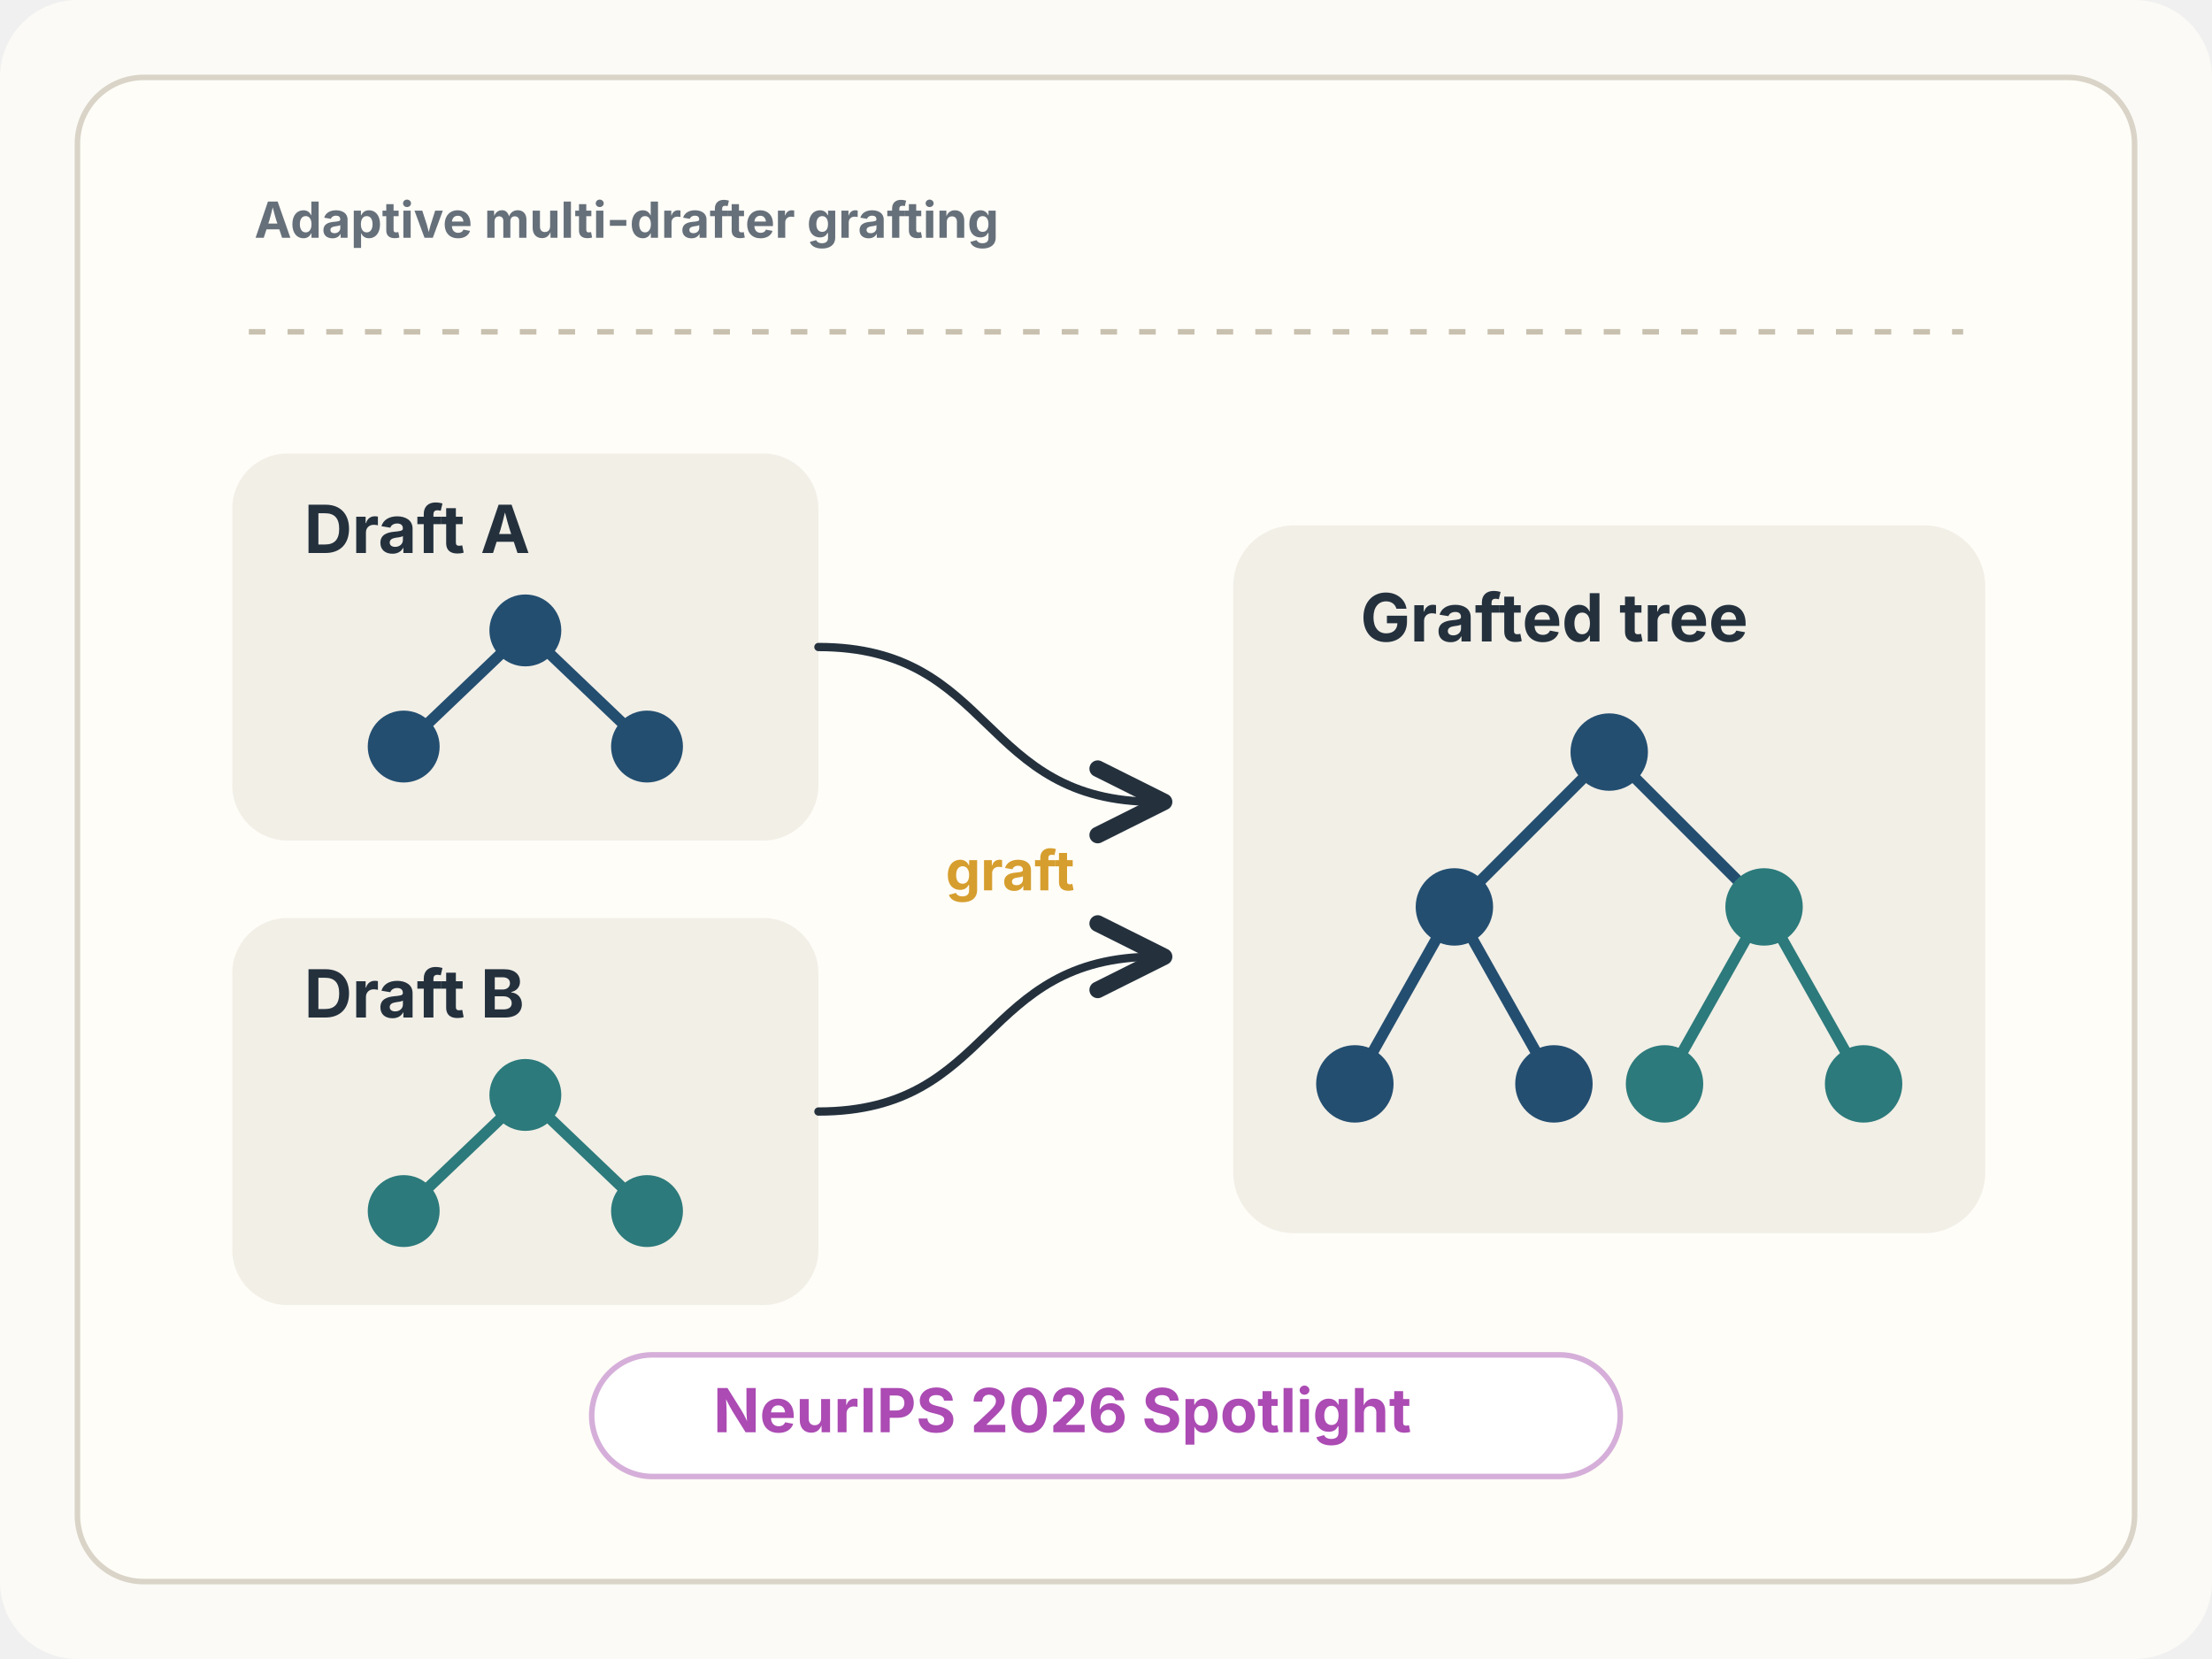
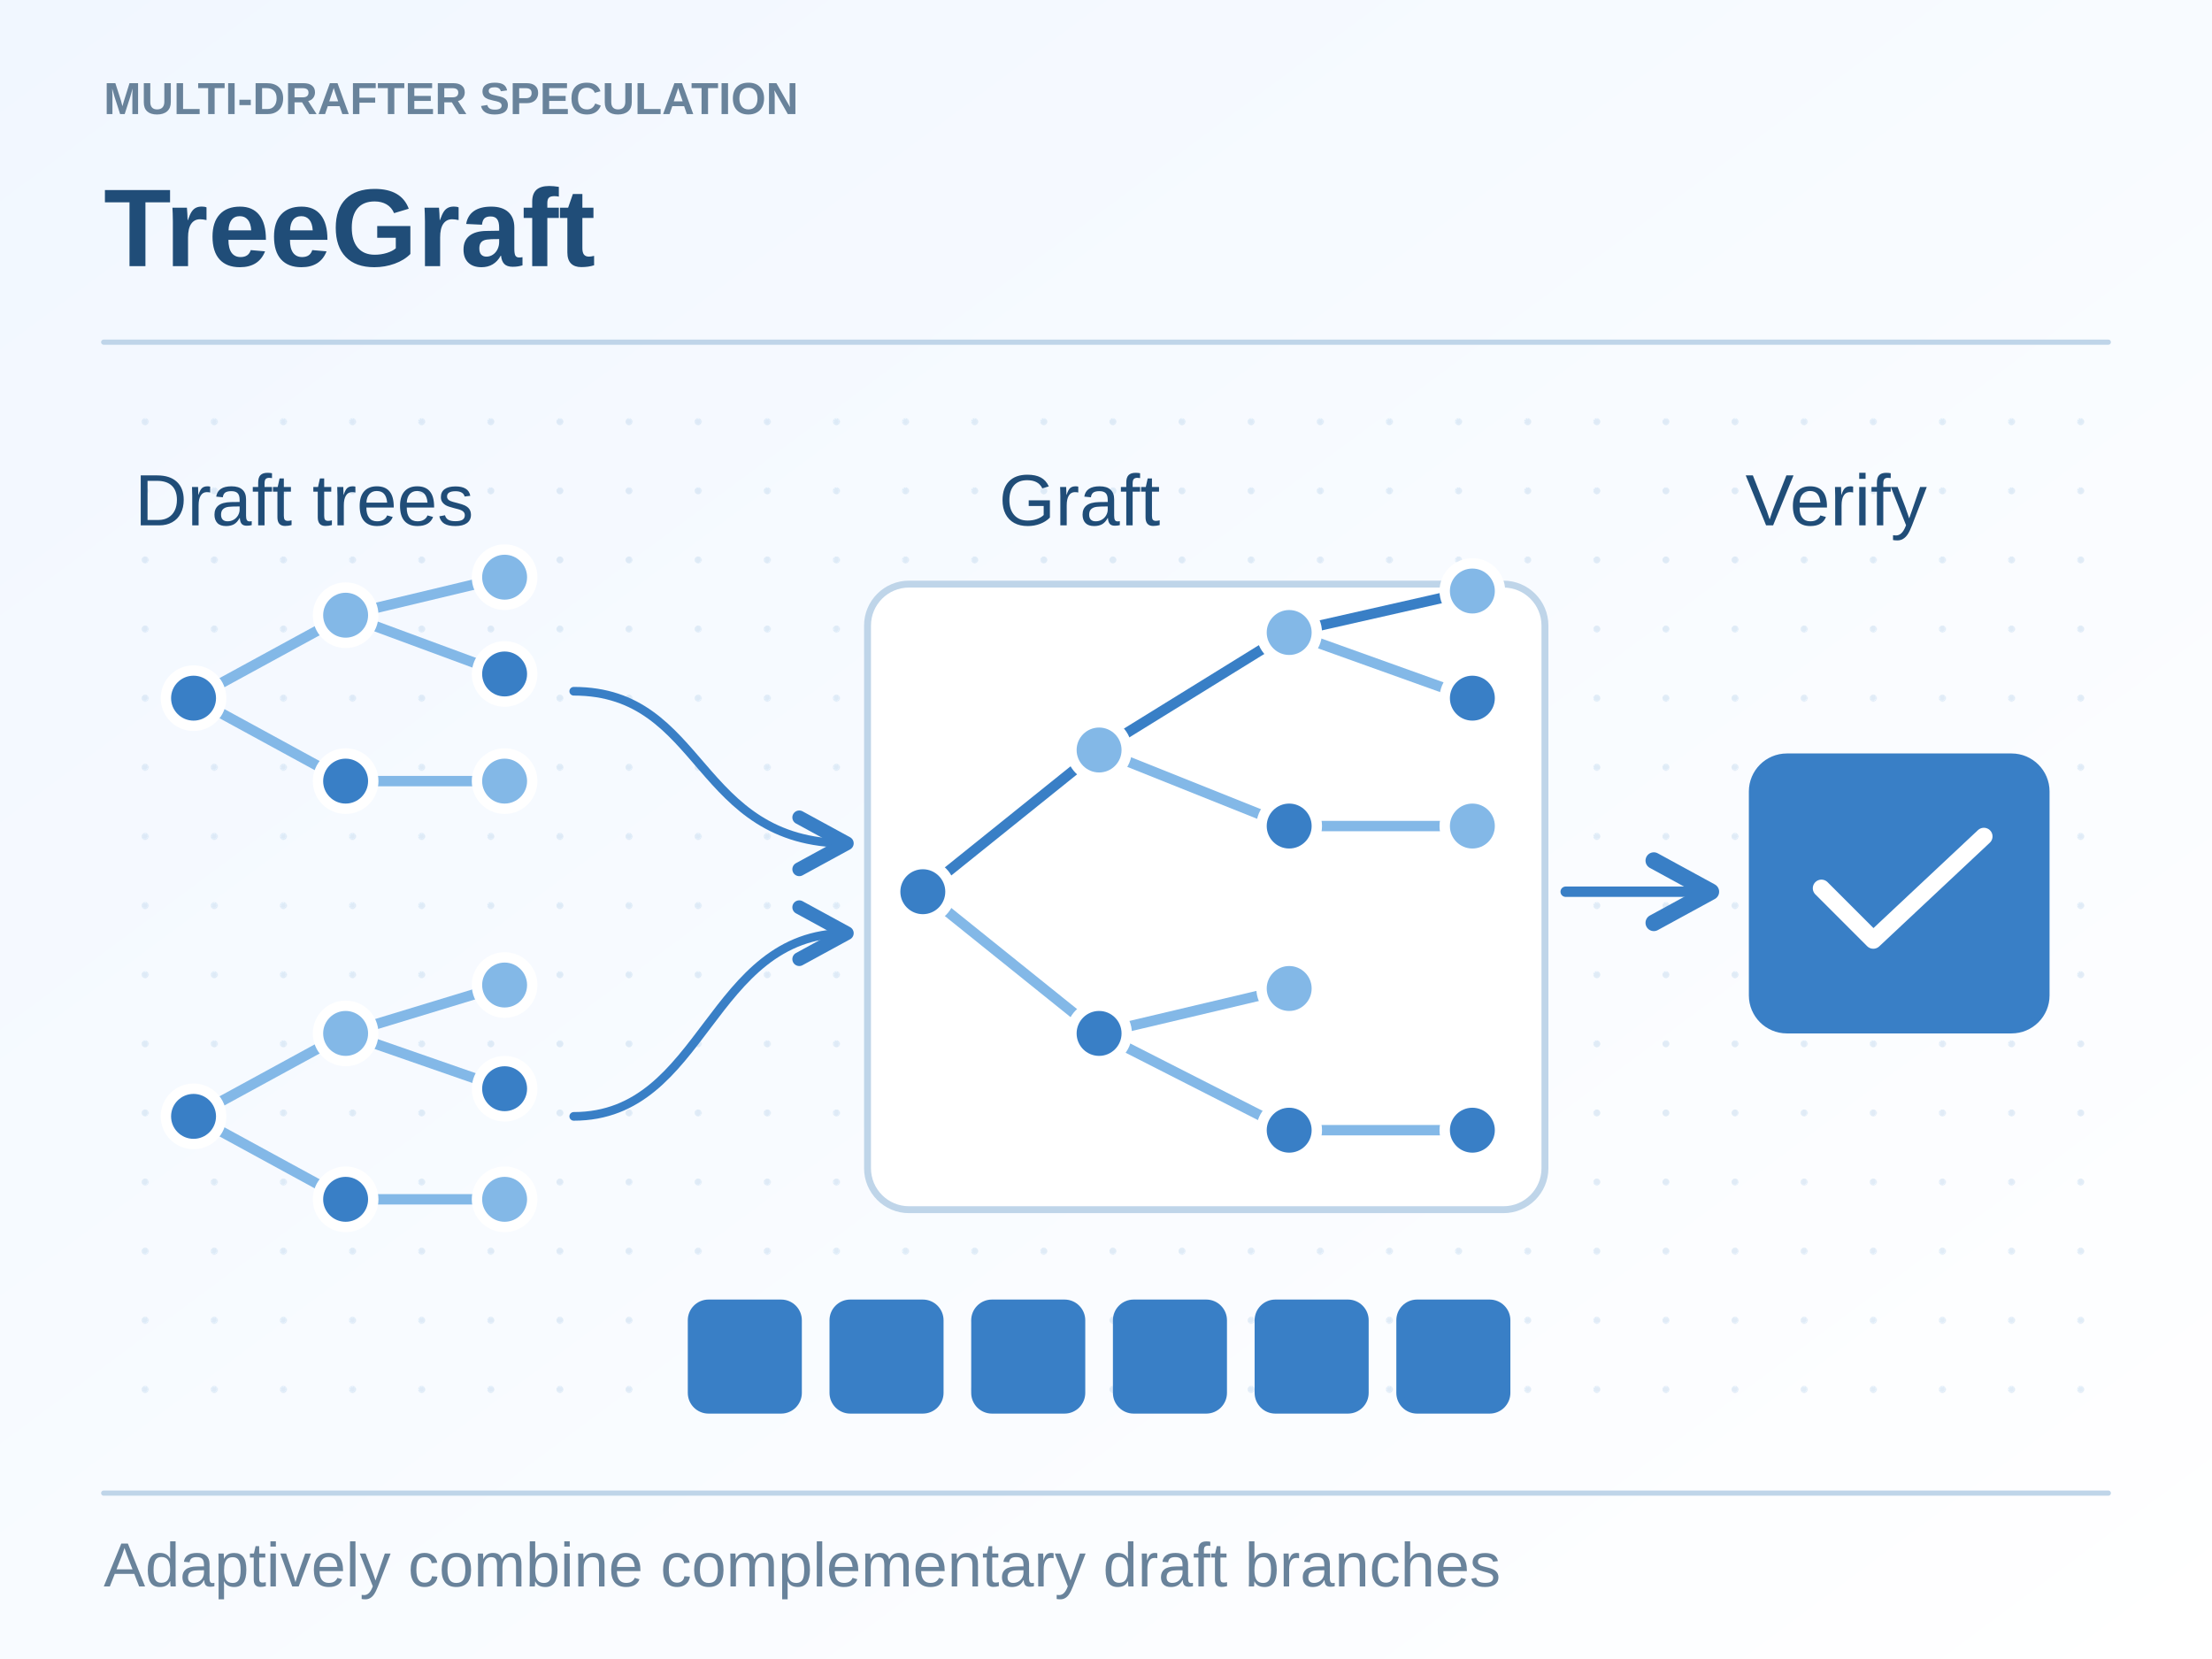
- <svg xmlns="http://www.w3.org/2000/svg" width="800" height="600" viewBox="0 0 800 600" fill="none">
+ <svg xmlns="http://www.w3.org/2000/svg" width="640" height="480" viewBox="0 0 640 480" role="img" aria-labelledby="title desc">
  <defs>
-     <marker id="graft-arrow" markerWidth="10" markerHeight="10" refX="8" refY="5" orient="auto">
-       <path d="M1 1L9 5L1 9" fill="none" stroke="#24313d" stroke-width="2" stroke-linecap="round" stroke-linejoin="round" />
+     <linearGradient id="paper" x1="0" y1="0" x2="1" y2="1">
+       <stop stop-color="#f1f7ff" />
+       <stop offset="1" stop-color="#ffffff" />
+     </linearGradient>
+     <pattern id="dots" width="20" height="20" patternUnits="userSpaceOnUse">
+       <circle cx="2" cy="2" r="1" fill="#caddef" />
+     </pattern>
+     <marker id="arrow" markerWidth="8" markerHeight="8" refX="6.5" refY="4" orient="auto-start-reverse">
+       <path d="M1 1L6.5 4L1 7" fill="none" stroke="#397fc6" stroke-width="1.6" stroke-linecap="round" stroke-linejoin="round" />
    </marker>
  </defs>
-   <rect width="800" height="600" rx="28" fill="#fbfaf6" />
-   <rect x="28" y="28" width="744" height="544" rx="24" fill="#fffdf8" stroke="#d9d4c7" stroke-width="2" />
-   <g font-family="-apple-system, BlinkMacSystemFont, 'Segoe UI', sans-serif">
-     <text x="92" y="86" font-size="18" font-weight="700" fill="#66707a">Adaptive multi-drafter grafting</text>
-     <path d="M90 120H710" stroke="#c9c1b0" stroke-width="2" stroke-dasharray="6 8" />
-     <rect x="84" y="164" width="212" height="140" rx="20" fill="#f2efe7" />
-     <rect x="84" y="332" width="212" height="140" rx="20" fill="#f2efe7" />
-     <text x="110" y="200" font-size="24" font-weight="700" fill="#24313d">Draft A</text>
-     <text x="110" y="368" font-size="24" font-weight="700" fill="#24313d">Draft B</text>
-     <g stroke="#234e70" stroke-width="4" stroke-linecap="round">
-       <path d="M190 228L146 270M190 228L234 270" />
-     </g>
-     <g fill="#234e70">
-       <circle cx="190" cy="228" r="13" />
-       <circle cx="146" cy="270" r="13" />
-       <circle cx="234" cy="270" r="13" />
-     </g>
-     <path d="M190 396L146 438M190 396L234 438" stroke="#2c7a7b" stroke-width="4" stroke-linecap="round" />
-     <g fill="#2c7a7b">
-       <circle cx="190" cy="396" r="13" />
-       <circle cx="146" cy="438" r="13" />
-       <circle cx="234" cy="438" r="13" />
-     </g>
-     <g stroke="#24313d" stroke-width="3" stroke-linecap="round" marker-end="url(#graft-arrow)">
-       <path d="M296 234C360 234 354 290 418 290" />
-       <path d="M296 402C360 402 354 346 418 346" />
-     </g>
-     <text x="342" y="322" font-size="20" font-weight="700" fill="#d69e2e">graft</text>
-     <rect x="446" y="190" width="272" height="256" rx="22" fill="#f2efe7" />
-     <text x="492" y="232" font-size="24" font-weight="700" fill="#24313d">Grafted tree</text>
-     <g stroke-width="4" stroke-linecap="round">
-       <path d="M582 272L526 328M582 272L638 328M526 328L490 392M526 328L562 392" stroke="#234e70" />
-       <path d="M638 328L602 392M638 328L674 392" stroke="#2c7a7b" />
-     </g>
-     <g fill="#234e70">
-       <circle cx="582" cy="272" r="14" />
-       <circle cx="526" cy="328" r="14" />
-       <circle cx="490" cy="392" r="14" />
-       <circle cx="562" cy="392" r="14" />
-     </g>
-     <g fill="#2c7a7b">
-       <circle cx="638" cy="328" r="14" />
-       <circle cx="602" cy="392" r="14" />
-       <circle cx="674" cy="392" r="14" />
-     </g>
-     <rect x="214" y="490" width="372" height="44" rx="22" fill="#fff" stroke="#d5afd9" stroke-width="2" />
-     <text x="258" y="518" font-size="22" font-weight="700" fill="#ab4bb3">NeurIPS 2026 Spotlight</text>
+   <rect width="640" height="480" fill="url(#paper)" />
+   <rect x="24" y="110" width="592" height="306" fill="url(#dots)" opacity=".55" />
+   <g font-family="Arial, Helvetica, sans-serif">
+     <text x="30" y="33" font-size="13" font-weight="700" fill="#69839b" text-anchor="start">MULTI-DRAFTER SPECULATION</text>
+     <text x="30" y="77" font-size="32" font-weight="700" fill="#204d78" text-anchor="start">TreeGraft</text>
+     <path d="M30 99L610 99" stroke="#bfd5e9" stroke-width="1.5" fill="none" stroke-linecap="round" stroke-linejoin="round" />
+     <text x="39" y="152" font-size="21" font-weight="500" fill="#204d78" text-anchor="start">Draft trees</text>
+     <text x="289" y="152" font-size="21" font-weight="500" fill="#204d78" text-anchor="start">Graft</text>
+     <text x="505" y="152" font-size="21" font-weight="500" fill="#204d78" text-anchor="start">Verify</text>
+     <path d="M56 202L100 178" stroke="#83b8e7" stroke-width="3" fill="none" stroke-linecap="round" stroke-linejoin="round" />
+     <path d="M56 202L100 226" stroke="#83b8e7" stroke-width="3" fill="none" stroke-linecap="round" stroke-linejoin="round" />
+     <path d="M100 178L146 167" stroke="#83b8e7" stroke-width="3" fill="none" stroke-linecap="round" stroke-linejoin="round" />
+     <path d="M100 178L146 195" stroke="#83b8e7" stroke-width="3" fill="none" stroke-linecap="round" stroke-linejoin="round" />
+     <path d="M100 226L146 226" stroke="#83b8e7" stroke-width="3" fill="none" stroke-linecap="round" stroke-linejoin="round" />
+     <circle cx="56" cy="202" r="8" fill="#397fc6" stroke="#ffffff" stroke-width="3" />
+     <circle cx="100" cy="178" r="8" fill="#83b8e7" stroke="#ffffff" stroke-width="3" />
+     <circle cx="100" cy="226" r="8" fill="#397fc6" stroke="#ffffff" stroke-width="3" />
+     <circle cx="146" cy="167" r="8" fill="#83b8e7" stroke="#ffffff" stroke-width="3" />
+     <circle cx="146" cy="195" r="8" fill="#397fc6" stroke="#ffffff" stroke-width="3" />
+     <circle cx="146" cy="226" r="8" fill="#83b8e7" stroke="#ffffff" stroke-width="3" />
+     <path d="M56 323L100 299" stroke="#83b8e7" stroke-width="3" fill="none" stroke-linecap="round" stroke-linejoin="round" />
+     <path d="M56 323L100 347" stroke="#83b8e7" stroke-width="3" fill="none" stroke-linecap="round" stroke-linejoin="round" />
+     <path d="M100 299L146 285" stroke="#83b8e7" stroke-width="3" fill="none" stroke-linecap="round" stroke-linejoin="round" />
+     <path d="M100 299L146 315" stroke="#83b8e7" stroke-width="3" fill="none" stroke-linecap="round" stroke-linejoin="round" />
+     <path d="M100 347L146 347" stroke="#83b8e7" stroke-width="3" fill="none" stroke-linecap="round" stroke-linejoin="round" />
+     <circle cx="56" cy="323" r="8" fill="#397fc6" stroke="#ffffff" stroke-width="3" />
+     <circle cx="100" cy="299" r="8" fill="#83b8e7" stroke="#ffffff" stroke-width="3" />
+     <circle cx="100" cy="347" r="8" fill="#397fc6" stroke="#ffffff" stroke-width="3" />
+     <circle cx="146" cy="285" r="8" fill="#83b8e7" stroke="#ffffff" stroke-width="3" />
+     <circle cx="146" cy="315" r="8" fill="#397fc6" stroke="#ffffff" stroke-width="3" />
+     <circle cx="146" cy="347" r="8" fill="#83b8e7" stroke="#ffffff" stroke-width="3" />
+     <path d="M166 200C204 200 201 244 245 244" stroke="#397fc6" stroke-width="2.5" fill="none" stroke-linecap="round" stroke-linejoin="round" marker-end="url(#arrow)" />
+     <path d="M166 323C204 323 205 270 245 270" stroke="#397fc6" stroke-width="2.5" fill="none" stroke-linecap="round" stroke-linejoin="round" marker-end="url(#arrow)" />
+     <rect x="251" y="169" width="196" height="181" rx="12" fill="#ffffff" stroke="#bfd5e9" stroke-width="2" />
+     <path d="M267 258L318 217" stroke="#397fc6" stroke-width="3" fill="none" stroke-linecap="round" stroke-linejoin="round" />
+     <path d="M267 258L318 299" stroke="#83b8e7" stroke-width="3" fill="none" stroke-linecap="round" stroke-linejoin="round" />
+     <path d="M318 217L373 183" stroke="#397fc6" stroke-width="3" fill="none" stroke-linecap="round" stroke-linejoin="round" />
+     <path d="M318 217L373 239" stroke="#83b8e7" stroke-width="3" fill="none" stroke-linecap="round" stroke-linejoin="round" />
+     <path d="M318 299L373 286" stroke="#83b8e7" stroke-width="3" fill="none" stroke-linecap="round" stroke-linejoin="round" />
+     <path d="M318 299L373 327" stroke="#83b8e7" stroke-width="3" fill="none" stroke-linecap="round" stroke-linejoin="round" />
+     <path d="M373 183L426 171" stroke="#397fc6" stroke-width="3" fill="none" stroke-linecap="round" stroke-linejoin="round" />
+     <path d="M373 183L426 202" stroke="#83b8e7" stroke-width="3" fill="none" stroke-linecap="round" stroke-linejoin="round" />
+     <path d="M373 239L426 239" stroke="#83b8e7" stroke-width="3" fill="none" stroke-linecap="round" stroke-linejoin="round" />
+     <path d="M373 327L426 327" stroke="#83b8e7" stroke-width="3" fill="none" stroke-linecap="round" stroke-linejoin="round" />
+     <circle cx="267" cy="258" r="8" fill="#397fc6" stroke="#ffffff" stroke-width="3" />
+     <circle cx="318" cy="217" r="8" fill="#83b8e7" stroke="#ffffff" stroke-width="3" />
+     <circle cx="318" cy="299" r="8" fill="#397fc6" stroke="#ffffff" stroke-width="3" />
+     <circle cx="373" cy="183" r="8" fill="#83b8e7" stroke="#ffffff" stroke-width="3" />
+     <circle cx="373" cy="239" r="8" fill="#397fc6" stroke="#ffffff" stroke-width="3" />
+     <circle cx="373" cy="286" r="8" fill="#83b8e7" stroke="#ffffff" stroke-width="3" />
+     <circle cx="373" cy="327" r="8" fill="#397fc6" stroke="#ffffff" stroke-width="3" />
+     <circle cx="426" cy="171" r="8" fill="#83b8e7" stroke="#ffffff" stroke-width="3" />
+     <circle cx="426" cy="202" r="8" fill="#397fc6" stroke="#ffffff" stroke-width="3" />
+     <circle cx="426" cy="239" r="8" fill="#83b8e7" stroke="#ffffff" stroke-width="3" />
+     <circle cx="426" cy="327" r="8" fill="#397fc6" stroke="#ffffff" stroke-width="3" />
+     <path d="M453 258L495 258" stroke="#397fc6" stroke-width="3" fill="none" stroke-linecap="round" stroke-linejoin="round" marker-end="url(#arrow)" />
+     <rect x="507" y="219" width="85" height="79" rx="10" fill="#397fc6" stroke="#397fc6" stroke-width="2" />
+     <path d="M527 257L542 272L574 242" stroke="#ffffff" stroke-width="5" fill="none" stroke-linecap="round" stroke-linejoin="round" />
+     <rect x="200" y="377" width="31" height="31" rx="5" fill="#397fc6" stroke="#397fc6" stroke-width="2" />
+     <rect x="241" y="377" width="31" height="31" rx="5" fill="#397fc6" stroke="#397fc6" stroke-width="2" />
+     <rect x="282" y="377" width="31" height="31" rx="5" fill="#397fc6" stroke="#397fc6" stroke-width="2" />
+     <rect x="323" y="377" width="31" height="31" rx="5" fill="#397fc6" stroke="#397fc6" stroke-width="2" />
+     <rect x="364" y="377" width="31" height="31" rx="5" fill="#397fc6" stroke="#397fc6" stroke-width="2" />
+     <rect x="405" y="377" width="31" height="31" rx="5" fill="#397fc6" stroke="#397fc6" stroke-width="2" />
+     <path d="M30 432L610 432" stroke="#bfd5e9" stroke-width="1.5" fill="none" stroke-linecap="round" stroke-linejoin="round" />
+     <text x="30" y="459" font-size="18" font-weight="500" fill="#69839b" text-anchor="start">Adaptively combine complementary draft branches</text>
  </g>
</svg>
